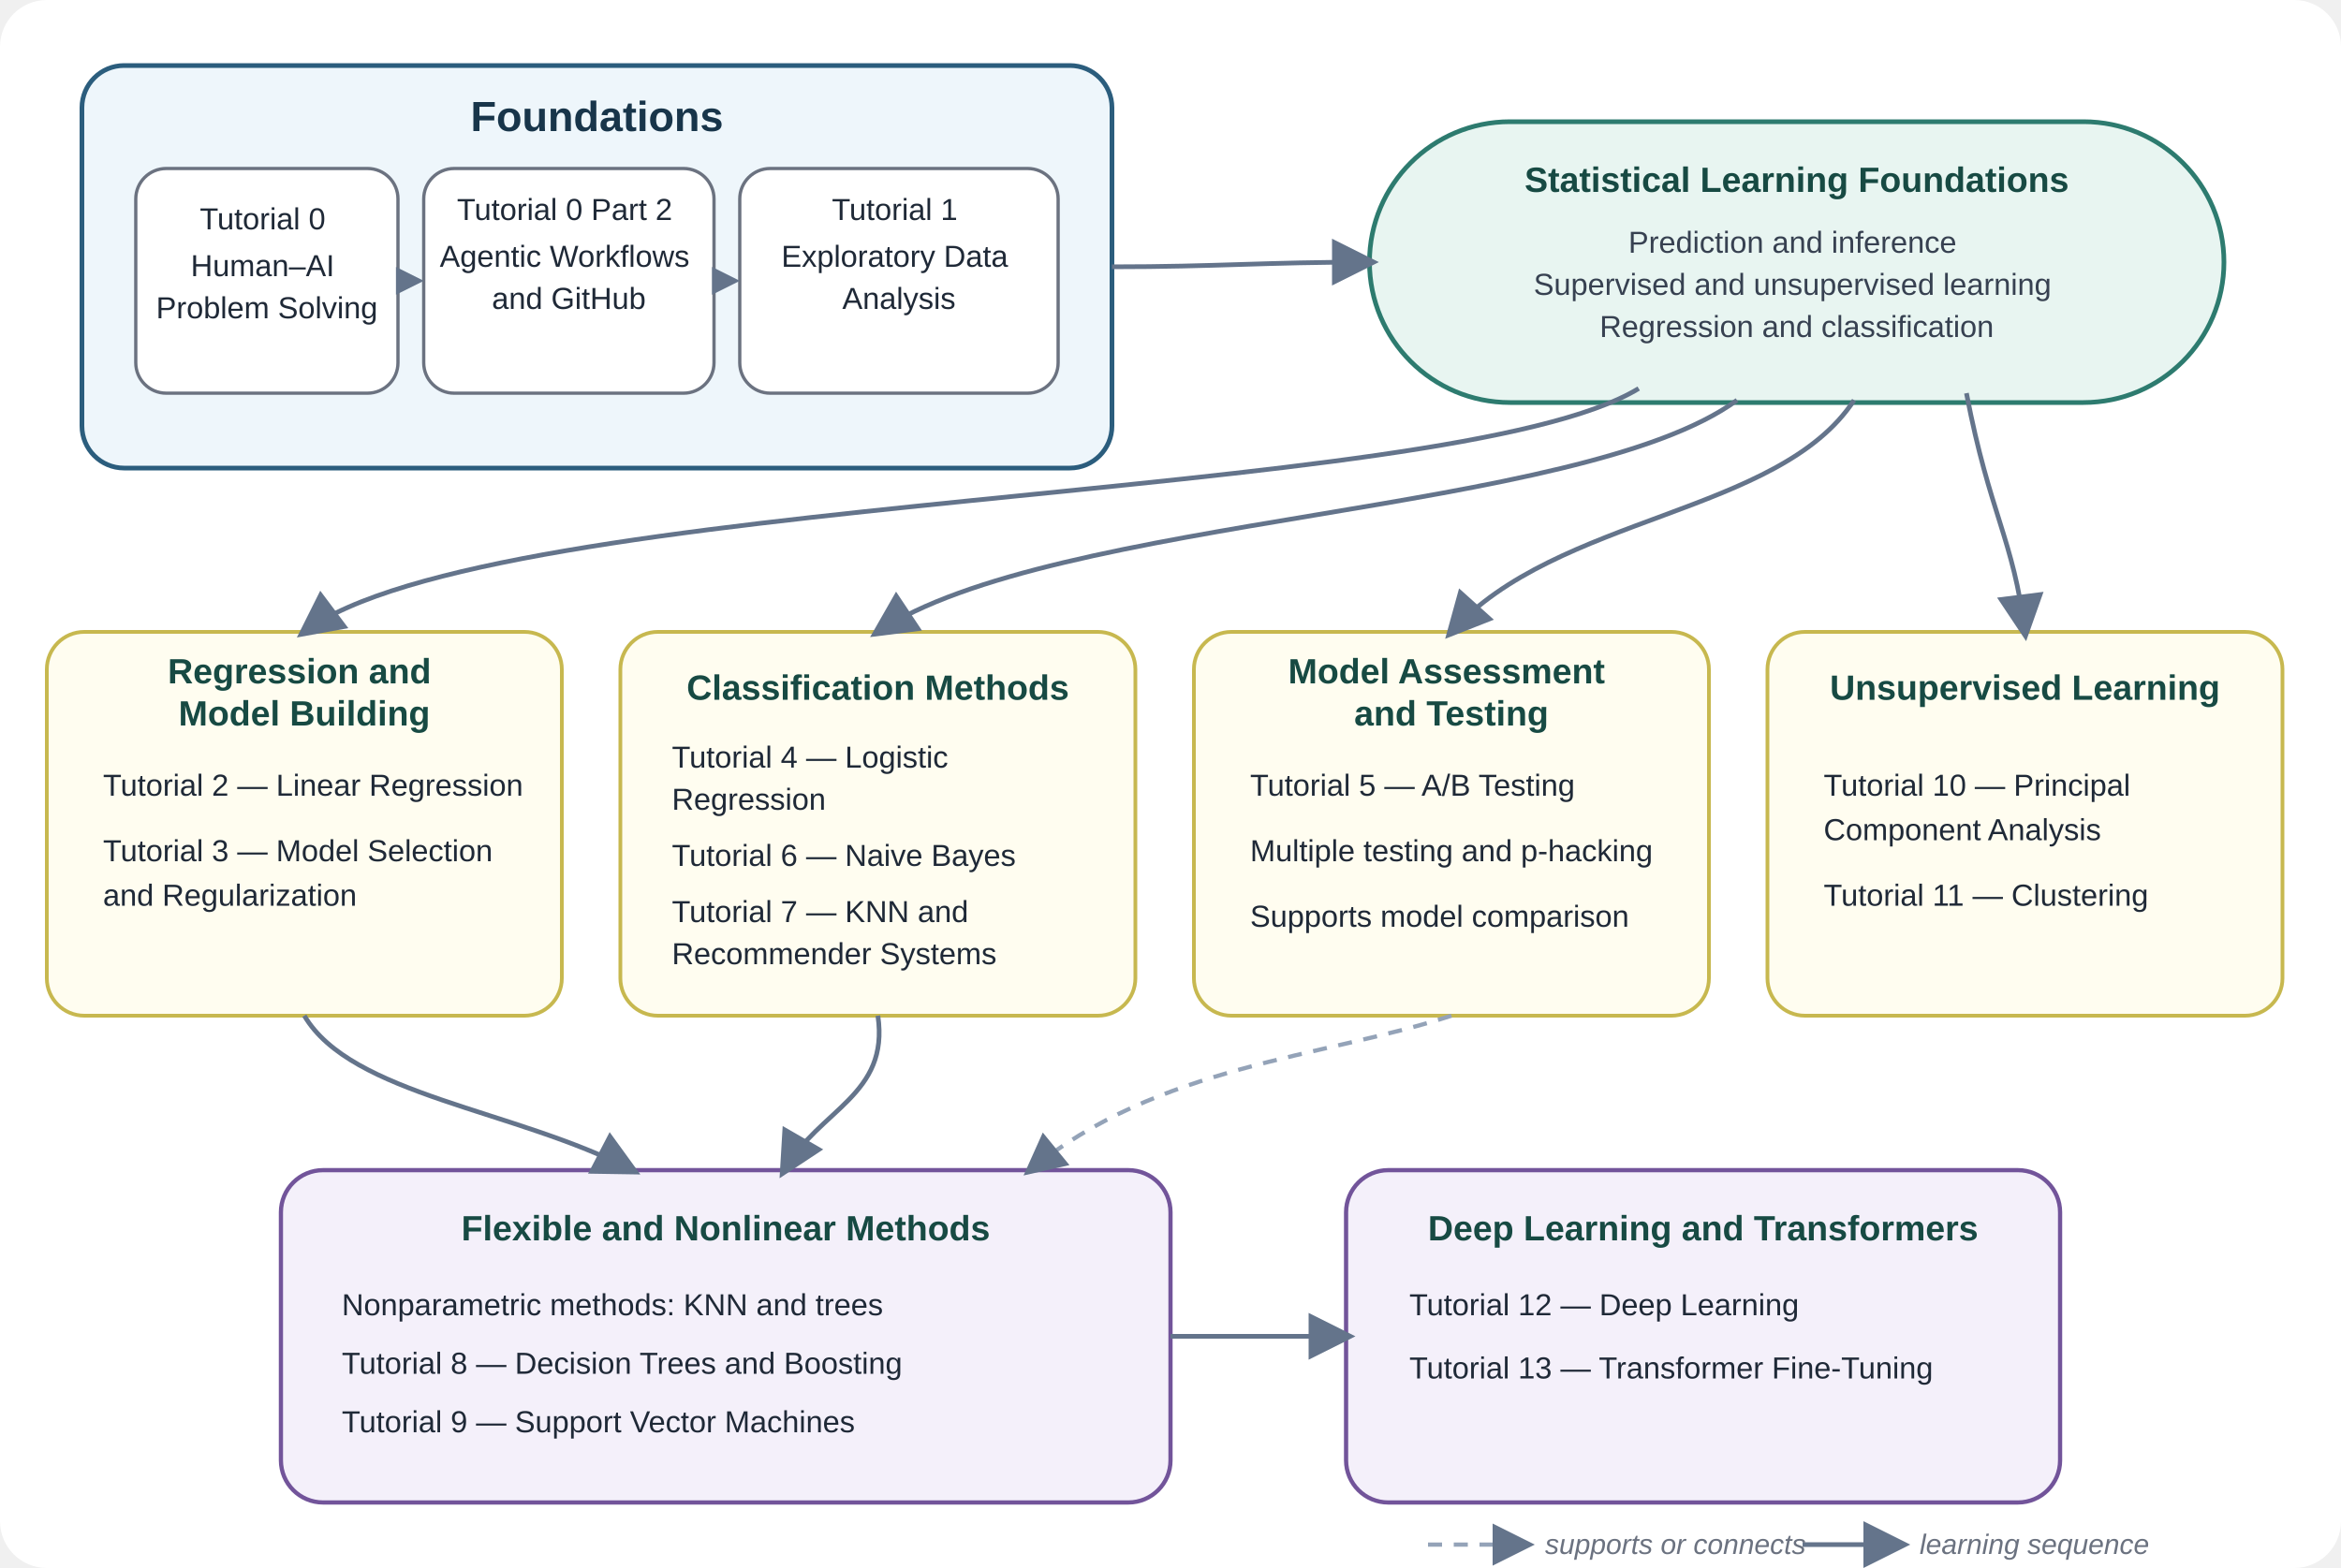
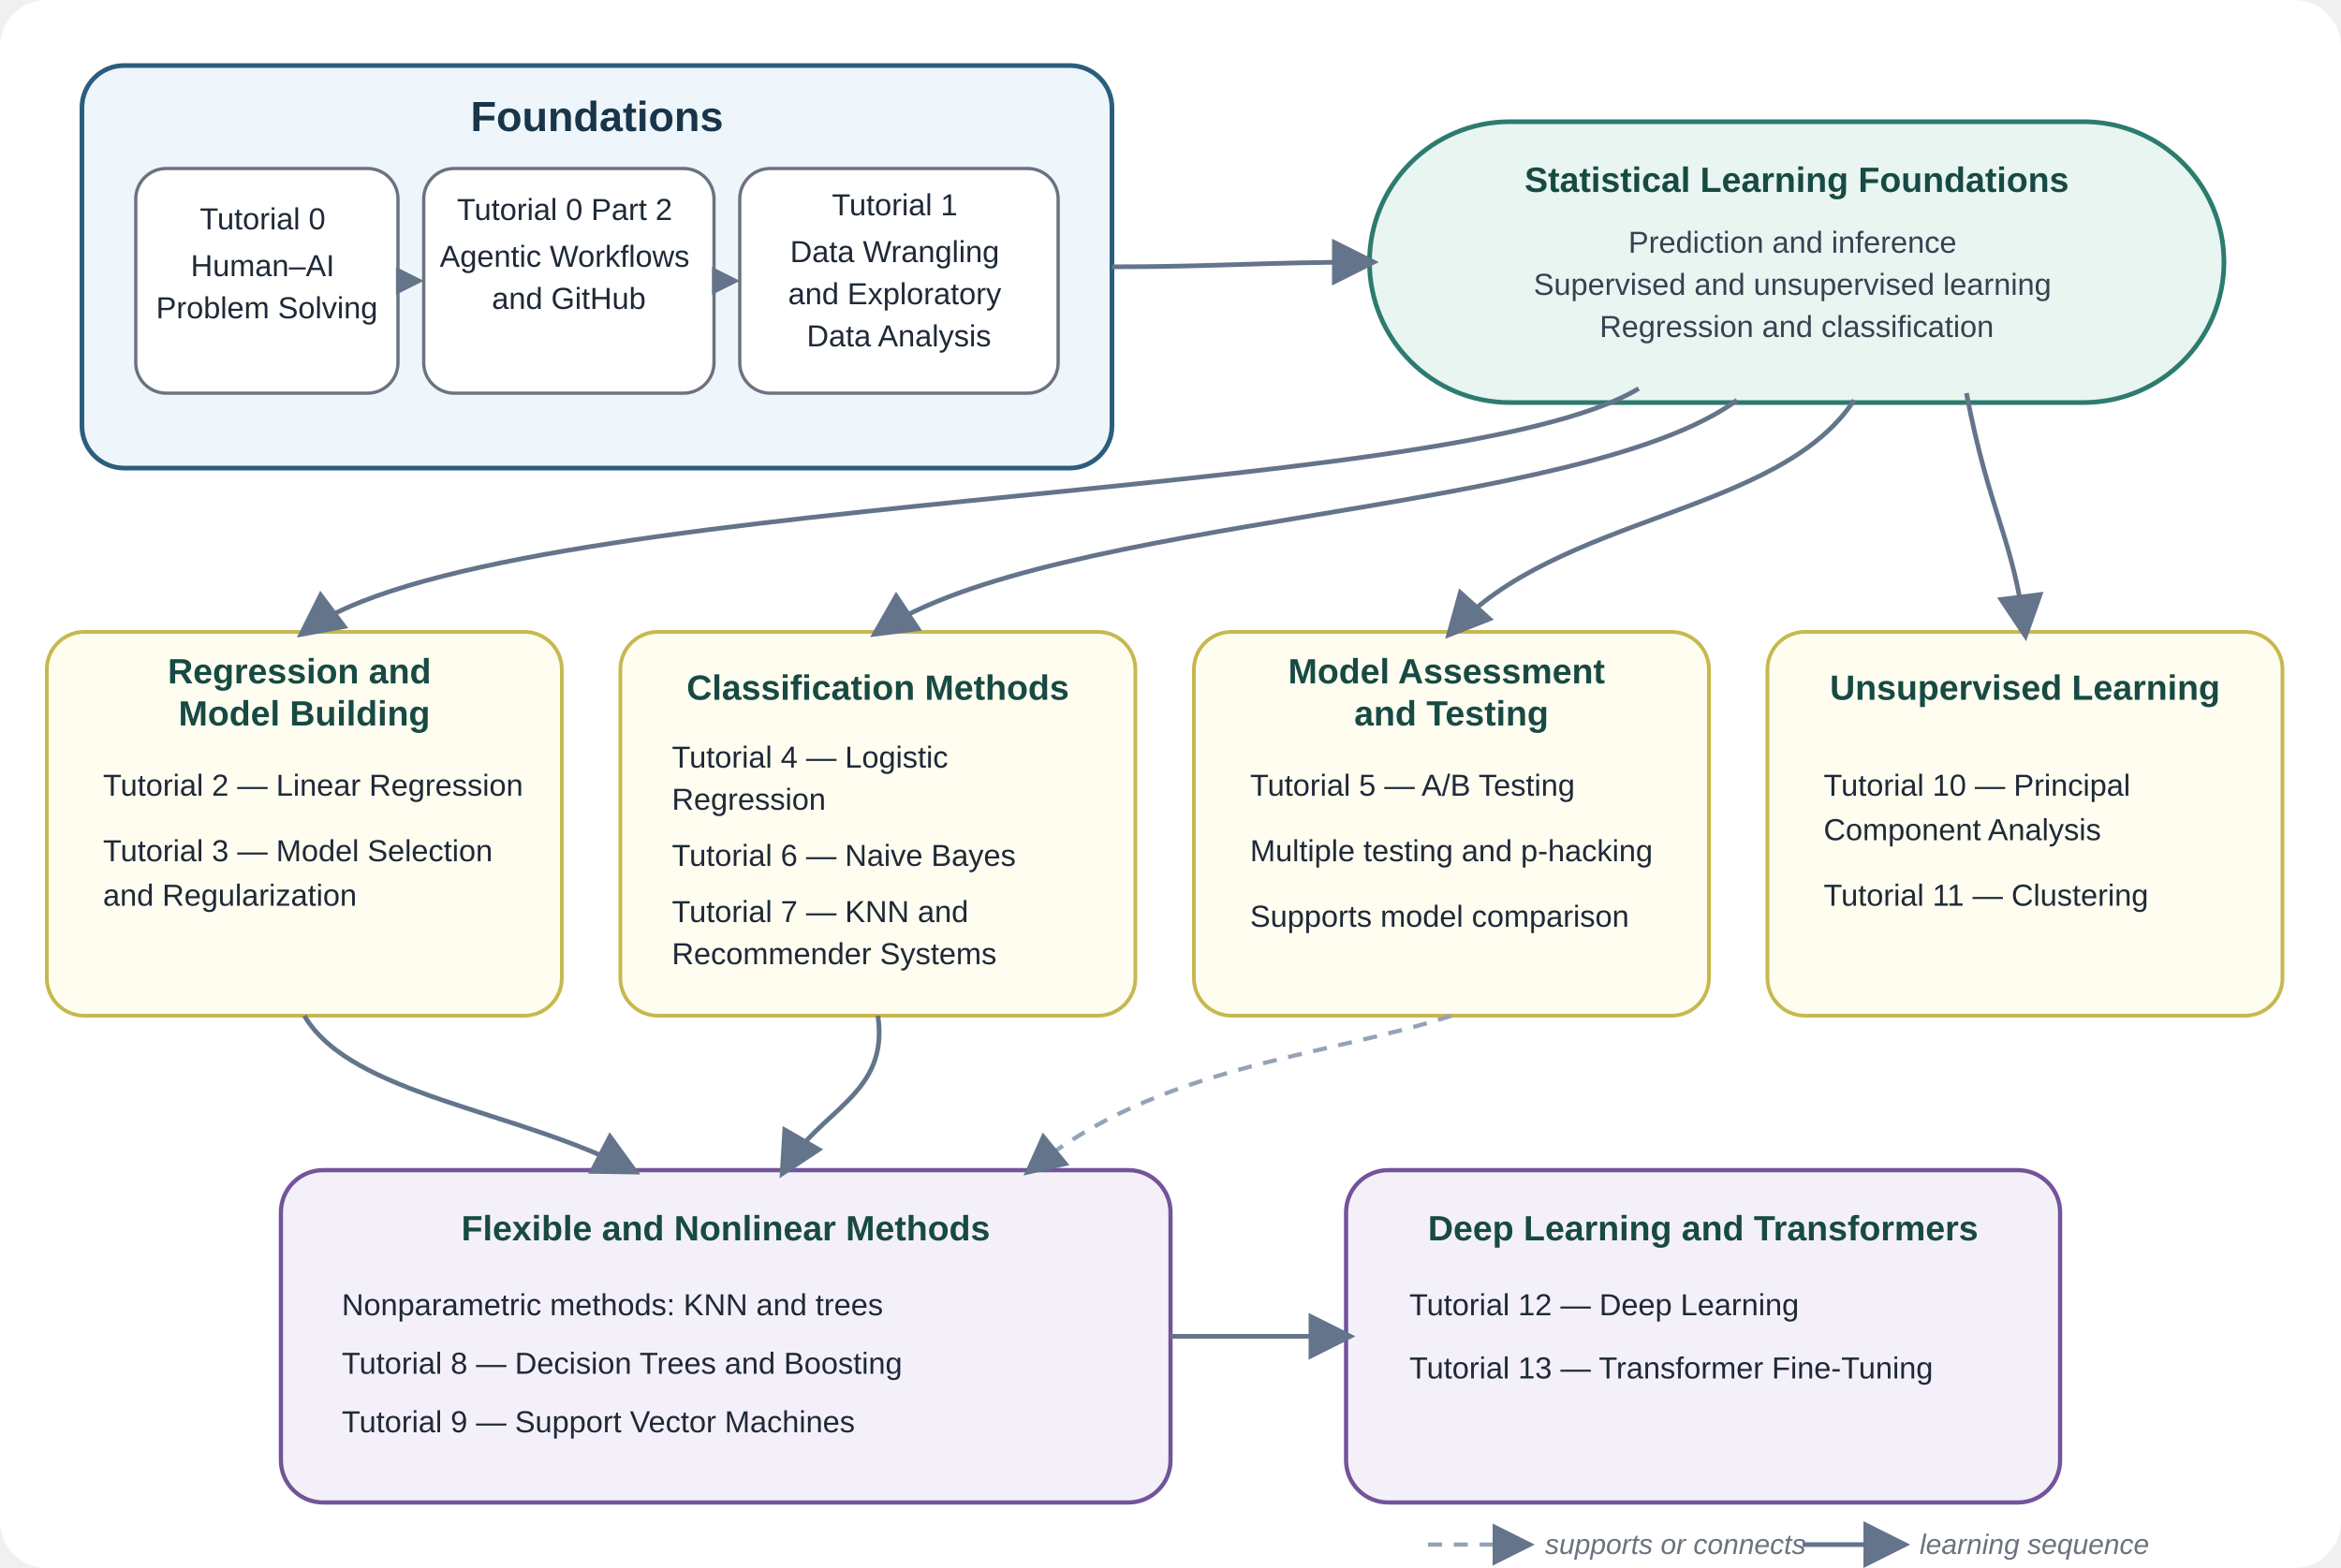
<svg xmlns="http://www.w3.org/2000/svg" width="1000" height="670" viewBox="0 0 1000 670" role="img" aria-labelledby="title desc">
  <defs>
    <marker id="arrow" markerWidth="10" markerHeight="10" refX="8" refY="5" orient="auto" markerUnits="strokeWidth">
      <path d="M0,0 L10,5 L0,10 Z" fill="#64748b" />
    </marker>
    <marker id="arrowSmall" markerWidth="7" markerHeight="7" refX="5.8" refY="3.5" orient="auto" markerUnits="strokeWidth">
      <path d="M0,0 L7,3.5 L0,7 Z" fill="#64748b" />
    </marker>
    <style>
      .title { font: 700 18px Arial, Helvetica, sans-serif; fill: #18354a; }
      .topic { font: 700 15px Arial, Helvetica, sans-serif; fill: #174a43; }
      .body { font: 14px Arial, Helvetica, sans-serif; fill: #1f2937; }
      .small { font: 13px Arial, Helvetica, sans-serif; fill: #374151; }
      .tutorial { font: 13px Arial, Helvetica, sans-serif; fill: #1f2937; }
      .muted { font: italic 12px Arial, Helvetica, sans-serif; fill: #6b7280; }
      .edge { stroke: #64748b; stroke-width: 2; fill: none; marker-end: url(#arrow); }
      .edge-small { stroke: #64748b; stroke-width: 1.7; fill: none; marker-end: url(#arrowSmall); }
      .dash { stroke: #94a3b8; stroke-width: 1.8; stroke-dasharray: 6 5; fill: none; marker-end: url(#arrow); }
    </style>
  </defs>
  <rect x="0" y="0" width="1000" height="670" rx="20" fill="#ffffff" />
  <rect x="35" y="28" width="440" height="172" rx="18" fill="#eef6fb" stroke="#2b5d7d" stroke-width="2" />
  <text x="255" y="56" text-anchor="middle" class="title">Foundations</text>
  <rect x="58" y="72" width="112" height="96" rx="13" fill="#ffffff" stroke="#6b7280" stroke-width="1.4" />
  <text x="114" y="98" text-anchor="middle" class="tutorial">
    <tspan x="114" dy="0">Tutorial 0</tspan>
    <tspan x="114" dy="20">Human–AI</tspan>
    <tspan x="114" dy="18">Problem Solving</tspan>
  </text>
  <rect x="181" y="72" width="124" height="96" rx="13" fill="#ffffff" stroke="#6b7280" stroke-width="1.4" />
  <text x="243" y="94" text-anchor="middle" class="tutorial">
    <tspan x="243" dy="0">Tutorial 0 Part 2</tspan>
    <tspan x="243" dy="20">Agentic Workflows</tspan>
    <tspan x="243" dy="18">and GitHub</tspan>
  </text>
  <rect x="316" y="72" width="136" height="96" rx="13" fill="#ffffff" stroke="#6b7280" stroke-width="1.4" />
-   <text x="384" y="94" text-anchor="middle" class="tutorial">
+   <text x="384" y="92" text-anchor="middle" class="tutorial">
    <tspan x="384" dy="0">Tutorial 1</tspan>
-     <tspan x="384" dy="20">Exploratory Data</tspan>
-     <tspan x="384" dy="18">Analysis</tspan>
+     <tspan x="384" dy="20">Data Wrangling</tspan>
+     <tspan x="384" dy="18">and Exploratory</tspan>
+     <tspan x="384" dy="18">Data Analysis</tspan>
  </text>
  <path d="M170 120 L179 120" class="edge-small" />
  <path d="M305 120 L314 120" class="edge-small" />
  <rect x="585" y="52" width="365" height="120" rx="60" fill="#e8f5f1" stroke="#2d7b6f" stroke-width="2" />
  <text x="767.5" y="82" text-anchor="middle" class="topic">Statistical Learning Foundations</text>
  <text x="767.5" y="108" text-anchor="middle" class="small">
    <tspan x="767.5" dy="0">Prediction and inference</tspan>
    <tspan x="767.5" dy="18">Supervised and unsupervised learning</tspan>
    <tspan x="767.5" dy="18">Regression and classification</tspan>
  </text>
  <path d="M475 114 C520 114 540 112 585 112" class="edge" />
  <rect x="20" y="270" width="220" height="164" rx="16" fill="#fffdf0" stroke="#c7b84f" stroke-width="1.6" />
  <text x="130" y="292" text-anchor="middle" class="topic">
    <tspan x="130" dy="0">Regression and</tspan>
    <tspan x="130" dy="18">Model Building</tspan>
  </text>
  <text x="44" y="340" class="tutorial">
    <tspan x="44" dy="0">Tutorial 2 — Linear Regression</tspan>
    <tspan x="44" dy="28">Tutorial 3 — Model Selection</tspan>
    <tspan x="44" dy="19">and Regularization</tspan>
  </text>
  <rect x="265" y="270" width="220" height="164" rx="16" fill="#fffdf0" stroke="#c7b84f" stroke-width="1.6" />
  <text x="375" y="299" text-anchor="middle" class="topic">Classification Methods</text>
  <text x="287" y="328" class="tutorial">
    <tspan x="287" dy="0">Tutorial 4 — Logistic</tspan>
    <tspan x="287" dy="18">Regression</tspan>
    <tspan x="287" dy="24">Tutorial 6 — Naive Bayes</tspan>
    <tspan x="287" dy="24">Tutorial 7 — KNN and</tspan>
    <tspan x="287" dy="18">Recommender Systems</tspan>
  </text>
  <rect x="510" y="270" width="220" height="164" rx="16" fill="#fffdf0" stroke="#c7b84f" stroke-width="1.6" />
  <text x="620" y="292" text-anchor="middle" class="topic">
    <tspan x="620" dy="0">Model Assessment</tspan>
    <tspan x="620" dy="18">and Testing</tspan>
  </text>
  <text x="534" y="340" class="tutorial">
    <tspan x="534" dy="0">Tutorial 5 — A/B Testing</tspan>
    <tspan x="534" dy="28">Multiple testing and p-hacking</tspan>
    <tspan x="534" dy="28">Supports model comparison</tspan>
  </text>
  <rect x="755" y="270" width="220" height="164" rx="16" fill="#fffdf0" stroke="#c7b84f" stroke-width="1.6" />
  <text x="865" y="299" text-anchor="middle" class="topic">Unsupervised Learning</text>
  <text x="779" y="340" class="tutorial">
    <tspan x="779" dy="0">Tutorial 10 — Principal</tspan>
    <tspan x="779" dy="19">Component Analysis</tspan>
    <tspan x="779" dy="28">Tutorial 11 — Clustering</tspan>
  </text>
  <path d="M700 166 C620 215 210 210 130 270" class="edge" />
  <path d="M742 171 C675 220 450 220 375 270" class="edge" />
  <path d="M792 171 C760 220 665 220 620 270" class="edge" />
  <path d="M840 168 C850 220 860 230 865 270" class="edge" />
  <rect x="120" y="500" width="380" height="142" rx="18" fill="#f4f0fa" stroke="#72549a" stroke-width="1.8" />
  <text x="310" y="530" text-anchor="middle" class="topic">Flexible and Nonlinear Methods</text>
  <text x="146" y="562" class="tutorial">
    <tspan x="146" dy="0">Nonparametric methods: KNN and trees</tspan>
    <tspan x="146" dy="25">Tutorial 8 — Decision Trees and Boosting</tspan>
    <tspan x="146" dy="25">Tutorial 9 — Support Vector Machines</tspan>
  </text>
  <rect x="575" y="500" width="305" height="142" rx="18" fill="#f4f0fa" stroke="#72549a" stroke-width="1.8" />
  <text x="727.5" y="530" text-anchor="middle" class="topic">Deep Learning and Transformers</text>
  <text x="602" y="562" class="tutorial">
    <tspan x="602" dy="0">Tutorial 12 — Deep Learning</tspan>
    <tspan x="602" dy="27">Tutorial 13 — Transformer Fine-Tuning</tspan>
  </text>
  <path d="M130 434 C150 468 220 474 270 500" class="edge" />
  <path d="M375 434 C380 468 350 474 335 500" class="edge" />
  <path d="M500 571 C530 571 545 571 575 571" class="edge" />
  <path d="M620 434 C565 452 495 455 440 500" class="dash" />
  <line x1="770" y1="660" x2="812" y2="660" stroke="#64748b" stroke-width="2" marker-end="url(#arrow)" />
  <text x="820" y="664" class="muted">learning sequence</text>
  <line x1="610" y1="660" x2="652" y2="660" stroke="#94a3b8" stroke-width="1.8" stroke-dasharray="6 5" marker-end="url(#arrow)" />
  <text x="660" y="664" class="muted">supports or connects</text>
</svg>
